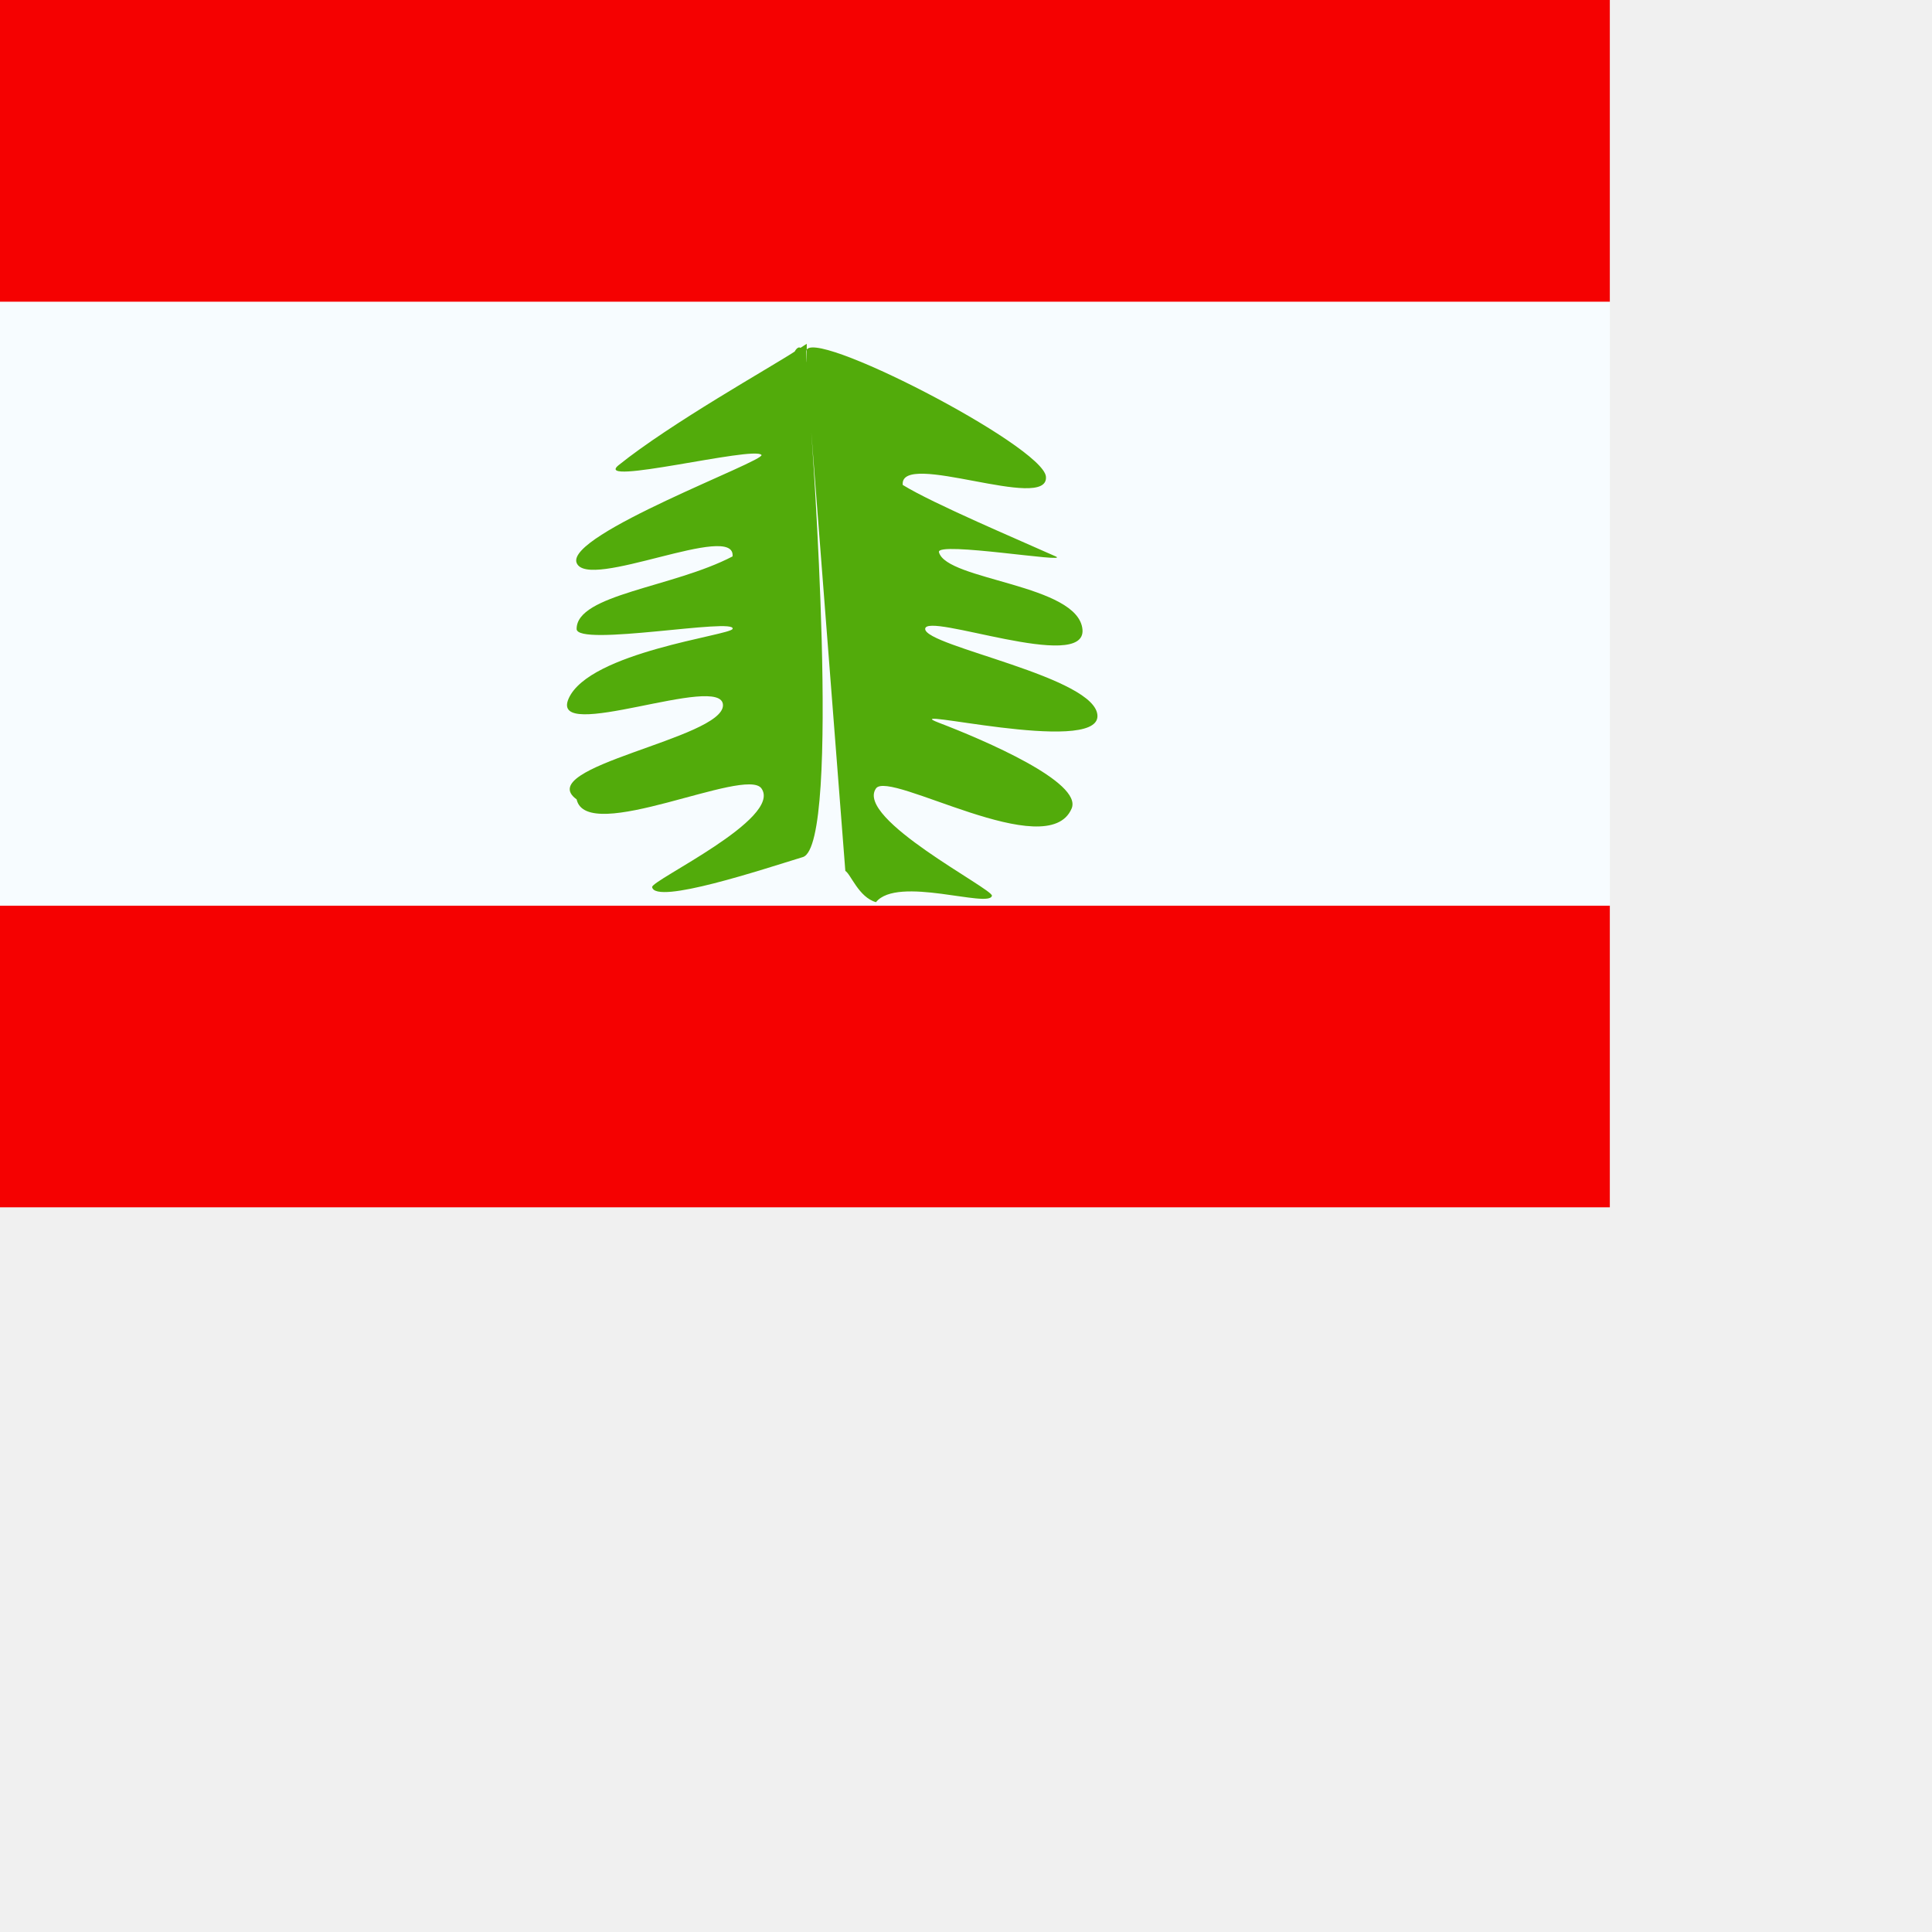
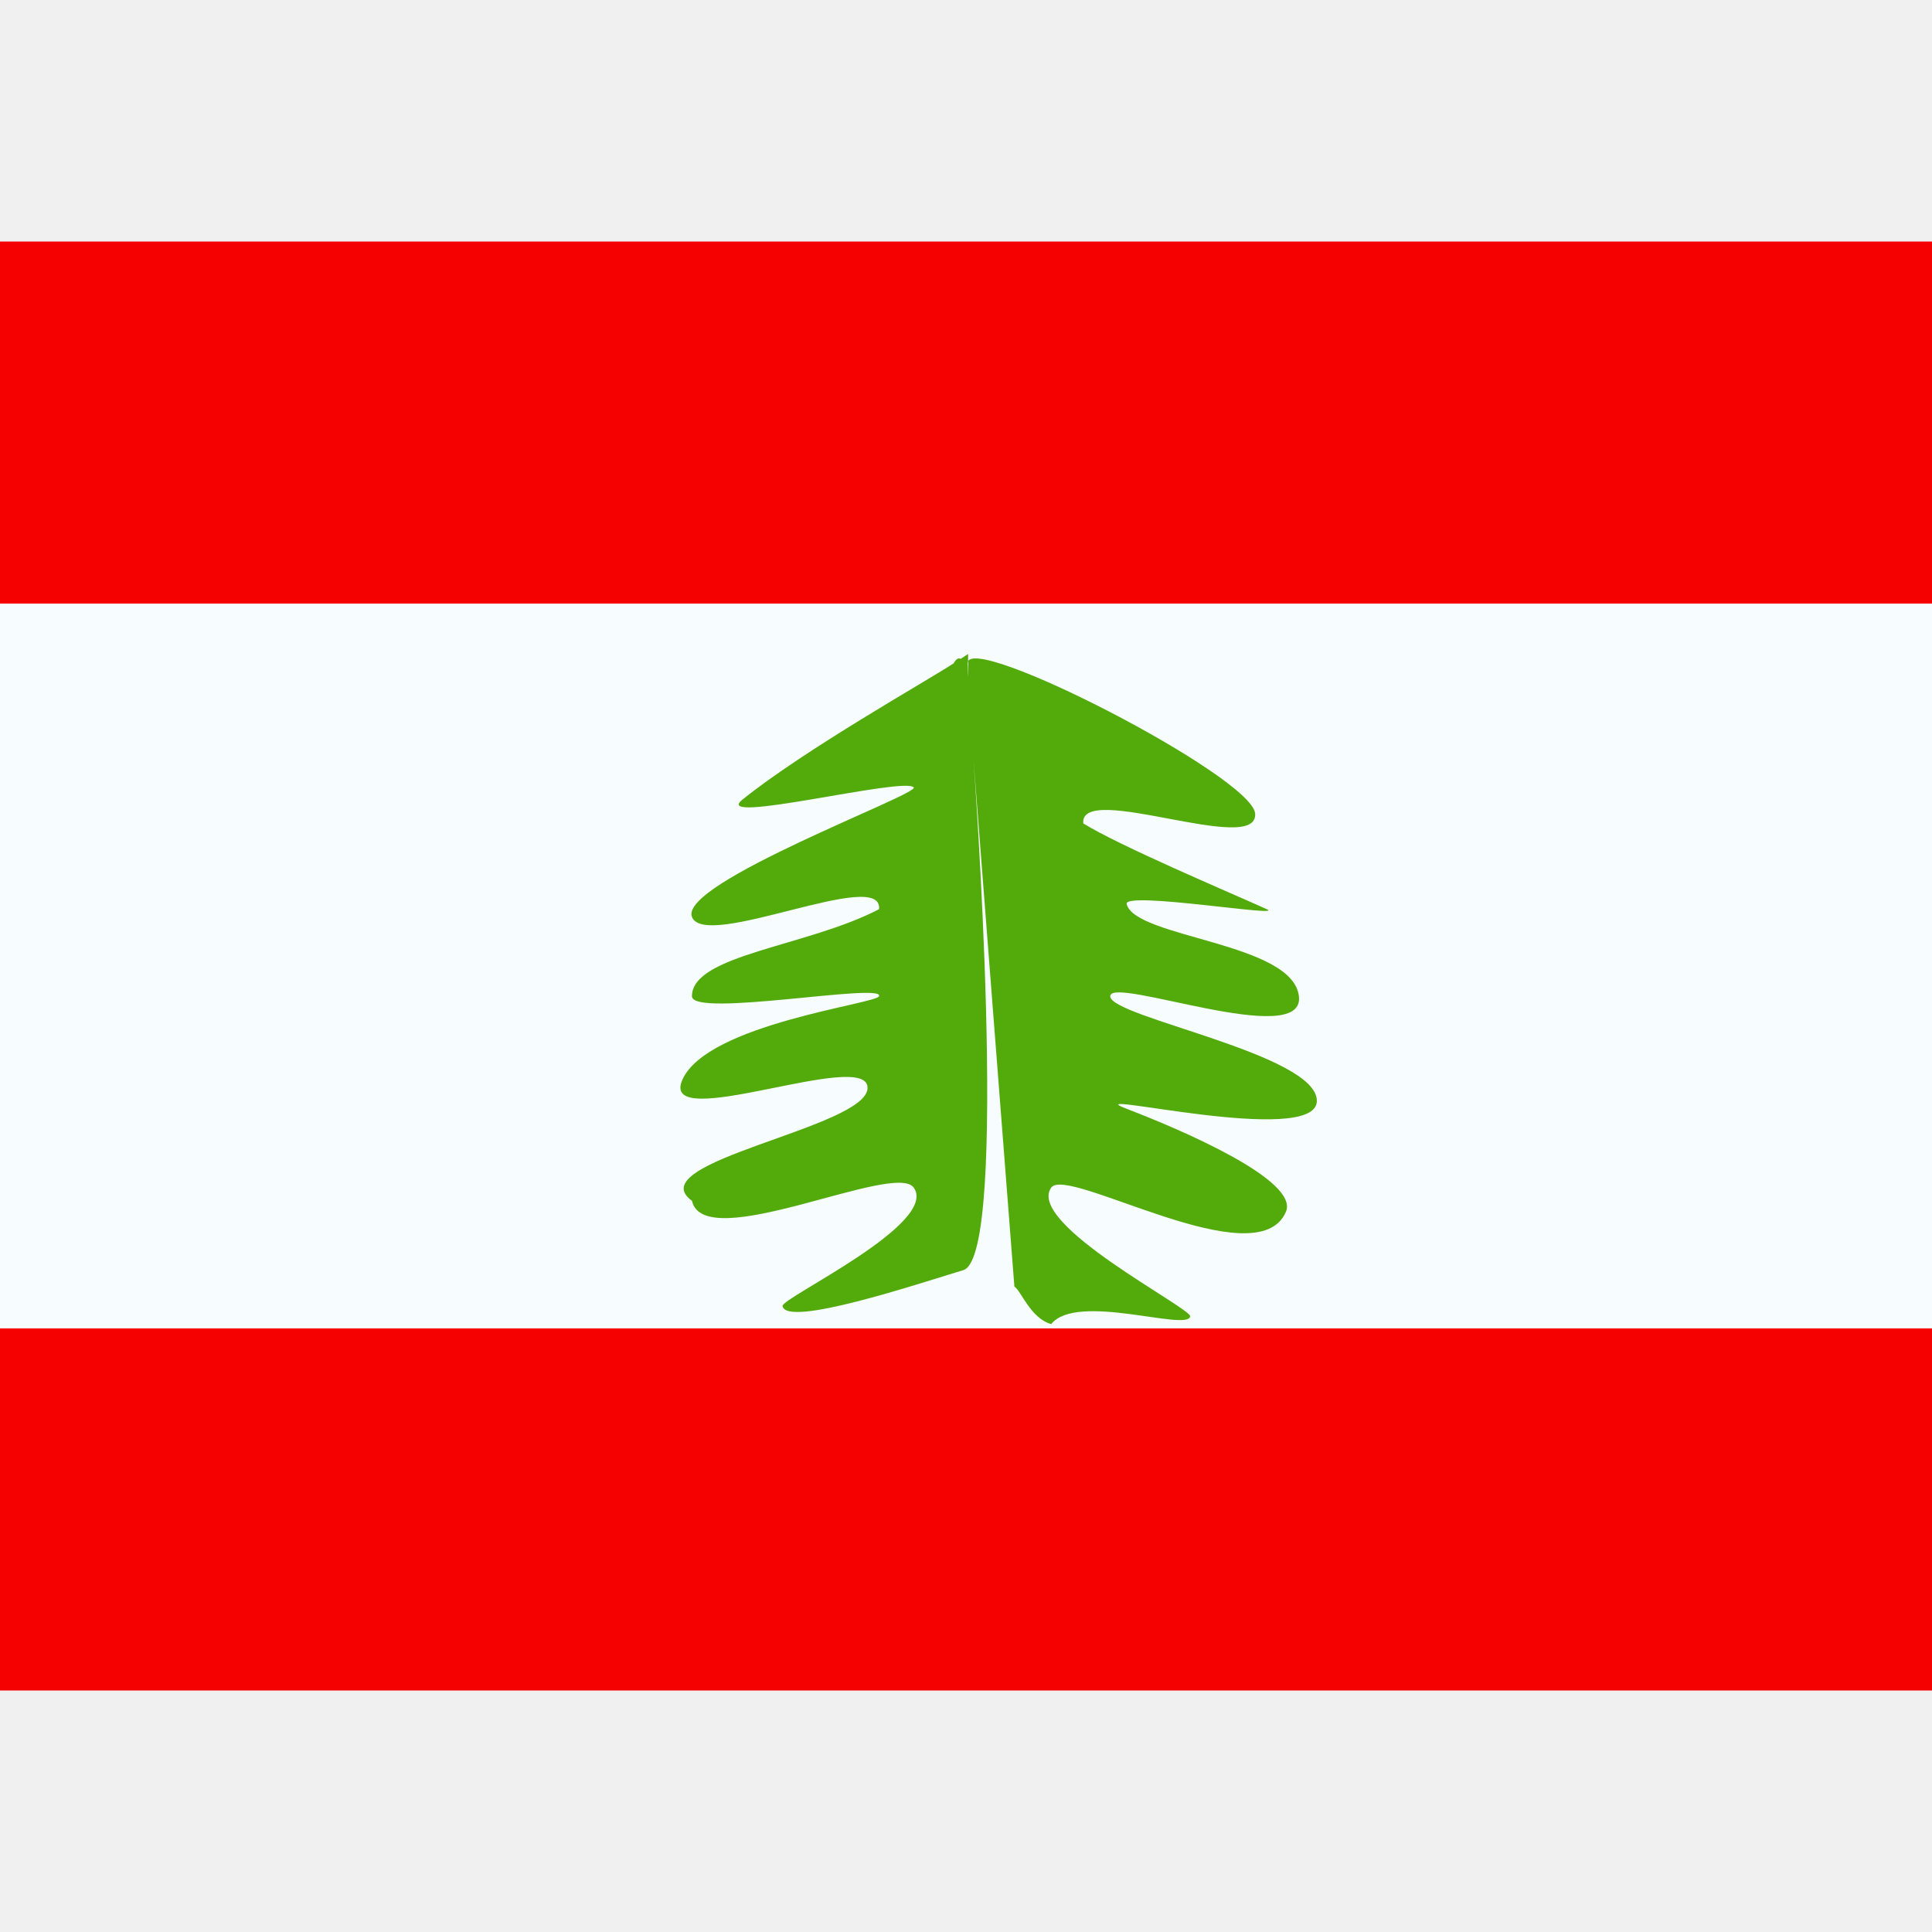
- <svg xmlns="http://www.w3.org/2000/svg" width="24" height="24" viewbox="0 0 20 15" fill="none">
-   <mask id="a" maskUnits="userSpaceOnUse" x="0" y="0" width="20" height="15">
-     <path fill="#fff" d="M0 0h20v15H0z" />
-   </mask>
-   <g mask="url(#a)" fill-rule="evenodd" clip-rule="evenodd">
-     <path d="M20 0H0v3.75h20V0zm0 11.25H0V15h20v-3.75z" fill="#F50101" />
-     <path d="M0 3.75h20v7.5H0v-7.5z" fill="#F7FCFF" />
-     <path d="M13.447 7.82c.046.543-1.954-.224-1.954-.007s2.143.598 2.14 1.084c-.004.486-2.542-.139-1.973.08.57.218 1.791.741 1.652 1.067-.296.696-2.266-.483-2.43-.25-.264.375 1.454 1.249 1.44 1.333-.029.16-1.174-.252-1.44.08-.215-.06-.314-.35-.381-.388l-.423-5.452s.38 5.133-.105 5.28c-.485.148-1.832.597-1.872.373-.014-.084 1.622-.851 1.358-1.226-.195-.276-2.17.703-2.296.136-.561-.405 1.818-.755 1.818-1.169 0-.414-2.176.49-1.916-.086.26-.576 2.003-.782 2.035-.862.06-.146-1.937.227-1.937 0 0-.43 1.195-.514 1.937-.901.044-.442-1.8.434-1.937.08-.137-.353 2.357-1.27 2.296-1.341-.096-.113-2.106.396-1.775.128.643-.518 1.9-1.223 2.188-1.412 0 0 .035-.07.072-.046.037-.025.078-.05.078-.05s0 .443-.006.096c-.006-.346 2.944 1.17 2.977 1.554.039.449-1.822-.338-1.779.103.379.234 1.455.688 1.9.888.201.09-1.486-.192-1.45-.053.09.353 1.734.396 1.783.962z" fill="#52AB0B" />
+ <svg xmlns="http://www.w3.org/2000/svg" width="24" height="24" viewbox="0 0 20 15" viewBox="0 0 20 15" fill="none">
+   <g clip-path="url(#clip0_270_60990)">
+     <rect width="20" height="15" fill="white" />
+     <path fill-rule="evenodd" clip-rule="evenodd" d="M20 0H0V3.75H20V0ZM20 11.25H0V15H20V11.25Z" fill="#F50101" />
+     <path fill-rule="evenodd" clip-rule="evenodd" d="M0 3.75H20V11.25H0V3.75Z" fill="#F7FCFF" />
+     <path fill-rule="evenodd" clip-rule="evenodd" d="M13.447 7.821C13.493 8.363 11.493 7.596 11.493 7.813C11.493 8.03 13.636 8.411 13.632 8.897C13.629 9.383 11.091 8.758 11.66 8.977C12.229 9.195 13.451 9.718 13.312 10.044C13.016 10.74 11.046 9.561 10.882 9.794C10.618 10.169 12.336 11.043 12.321 11.127C12.293 11.287 11.148 10.875 10.882 11.207C10.667 11.147 10.568 10.857 10.501 10.819L10.078 5.367C10.078 5.367 10.458 10.5 9.973 10.648C9.488 10.795 8.141 11.244 8.101 11.02C8.087 10.936 9.723 10.169 9.459 9.794C9.264 9.518 7.289 10.497 7.163 9.93C6.602 9.525 8.981 9.175 8.981 8.761C8.981 8.347 6.805 9.251 7.065 8.675C7.325 8.099 9.068 7.893 9.1 7.813C9.16 7.667 7.163 8.04 7.163 7.813C7.163 7.383 8.358 7.299 9.1 6.912C9.144 6.47 7.3 7.346 7.163 6.992C7.026 6.639 9.52 5.722 9.459 5.651C9.363 5.538 7.353 6.047 7.684 5.779C8.327 5.261 9.583 4.556 9.872 4.367C9.872 4.367 9.907 4.296 9.944 4.321C9.981 4.296 10.022 4.27 10.022 4.27C10.022 4.27 10.022 4.714 10.016 4.367C10.01 4.021 12.96 5.537 12.993 5.921C13.032 6.37 11.171 5.583 11.214 6.024C11.593 6.258 12.669 6.712 13.114 6.912C13.315 7.002 11.628 6.72 11.663 6.859C11.754 7.212 13.398 7.255 13.447 7.821Z" fill="#52AB0B" />
  </g>
+   <defs>
+     <clipPath id="clip0_270_60990">
+       <rect width="20" height="15" fill="white" />
+     </clipPath>
+   </defs>
</svg>
